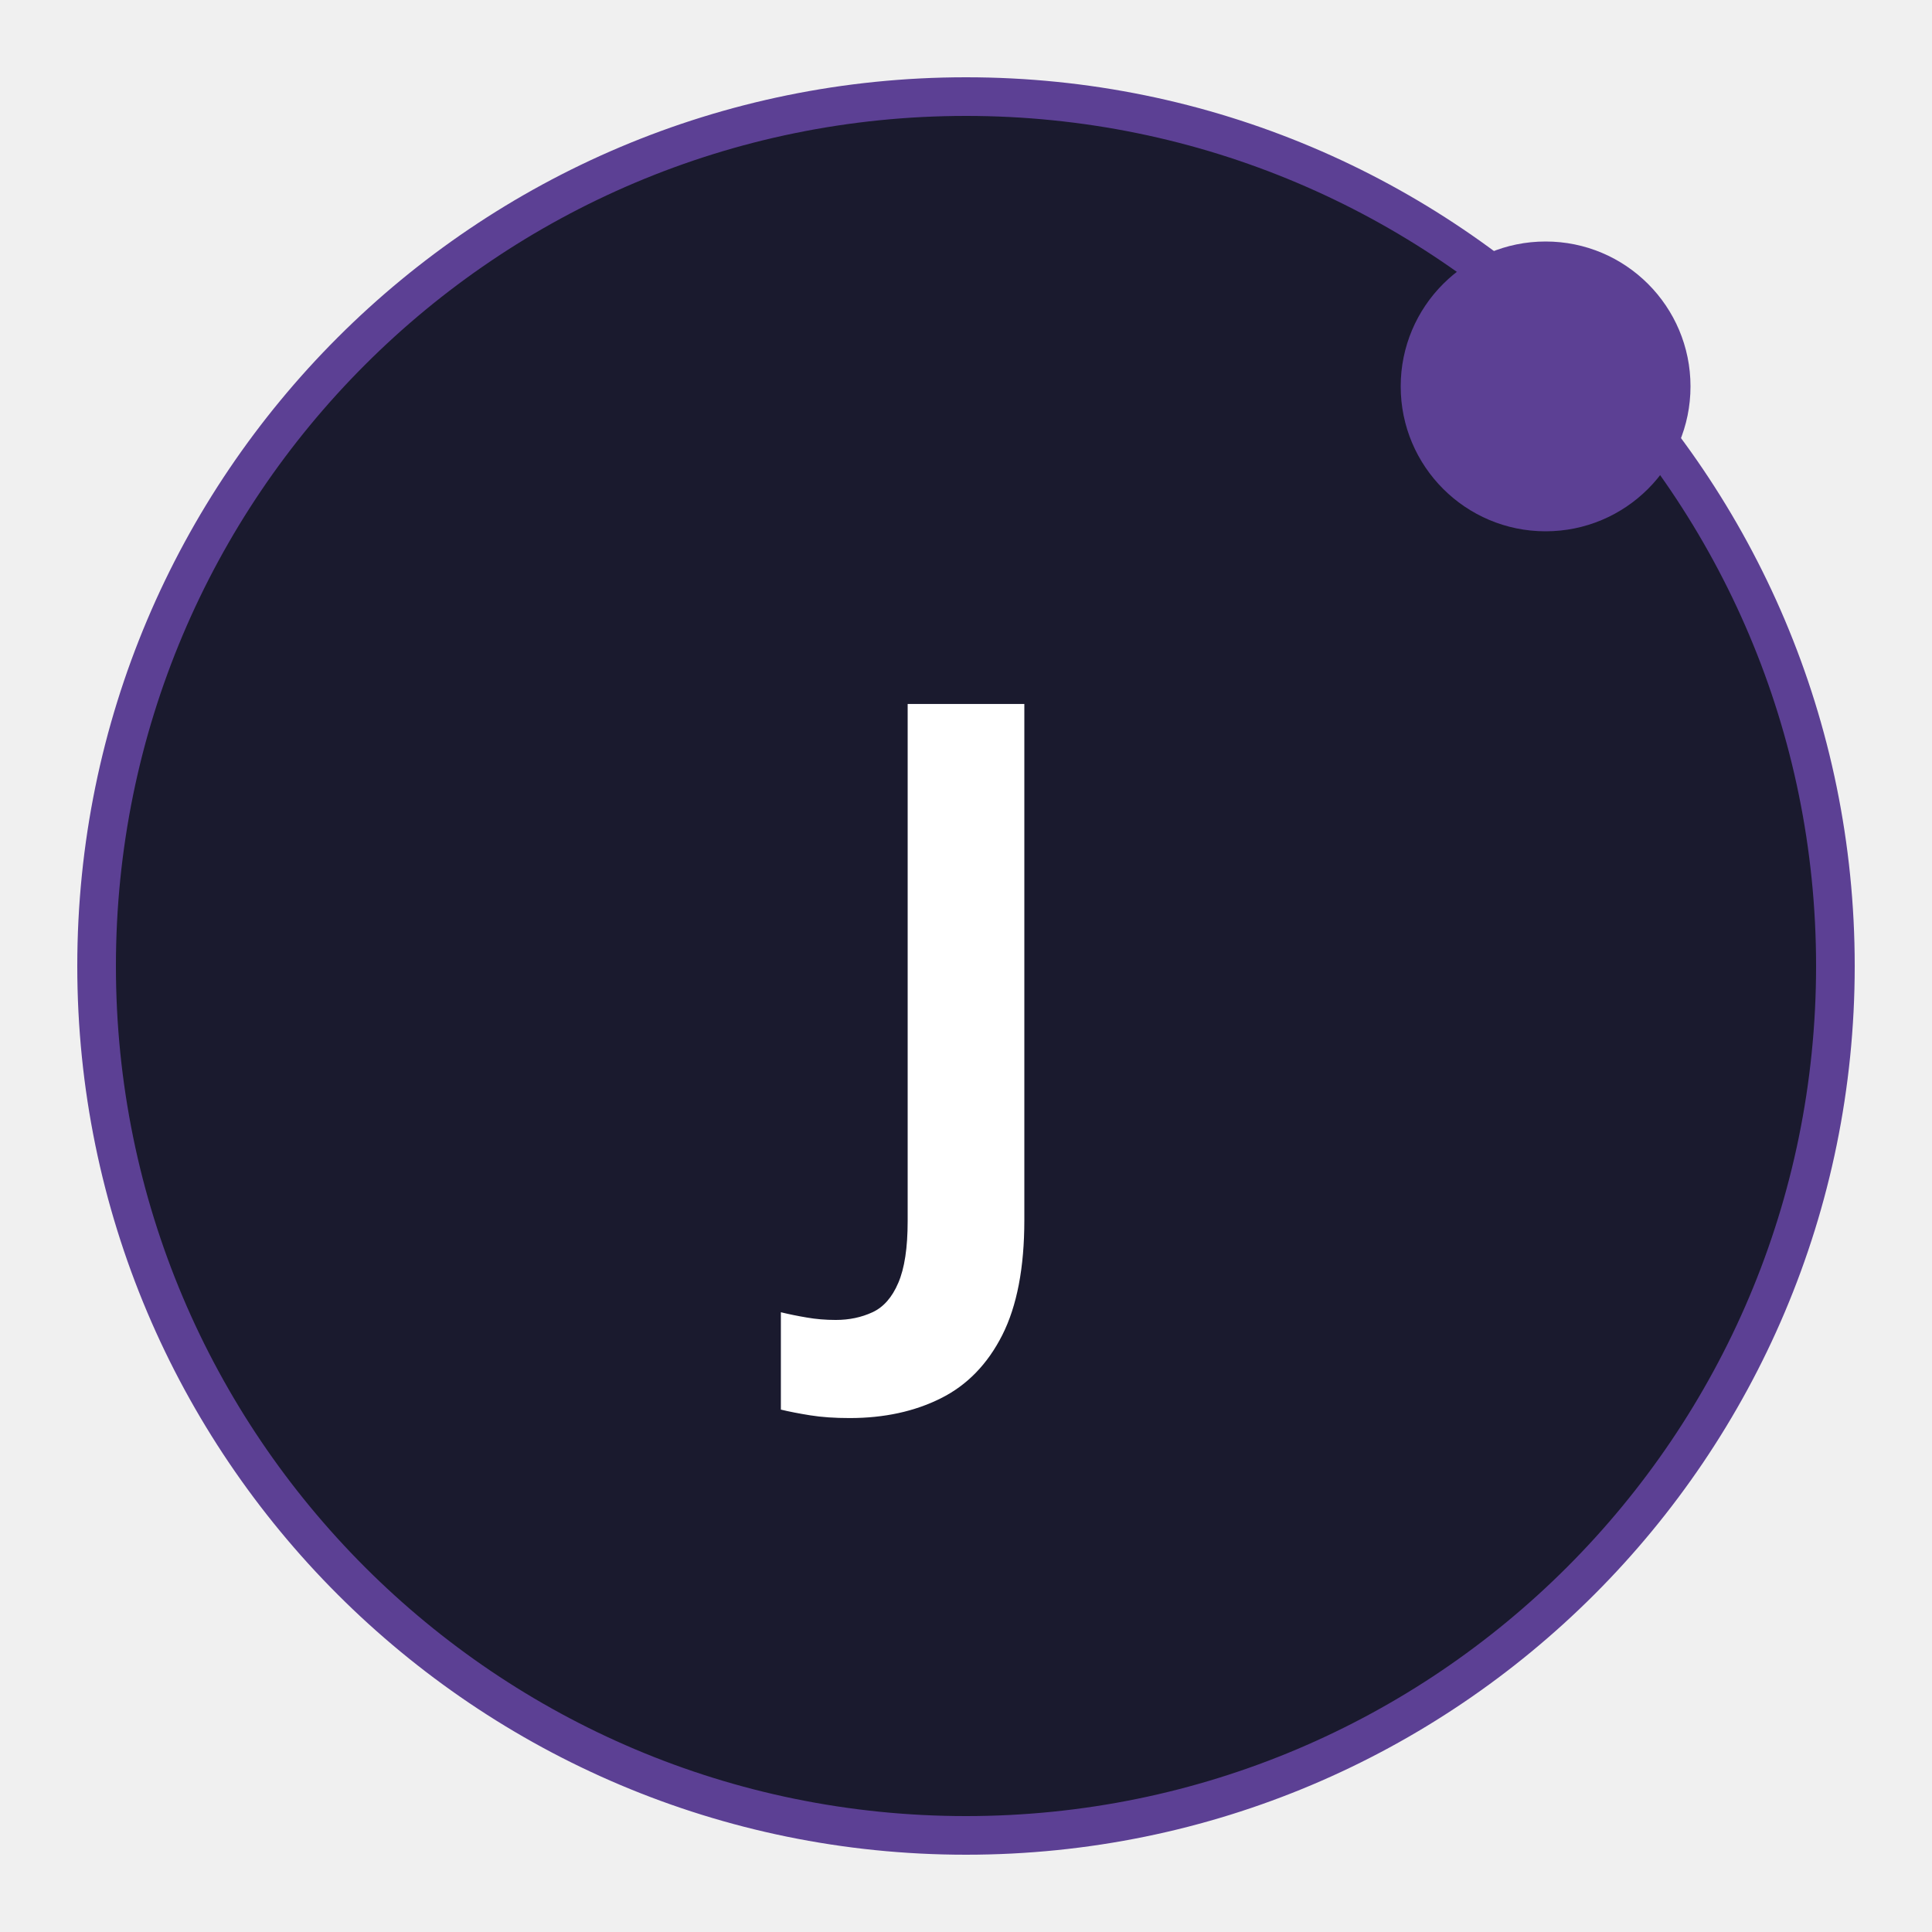
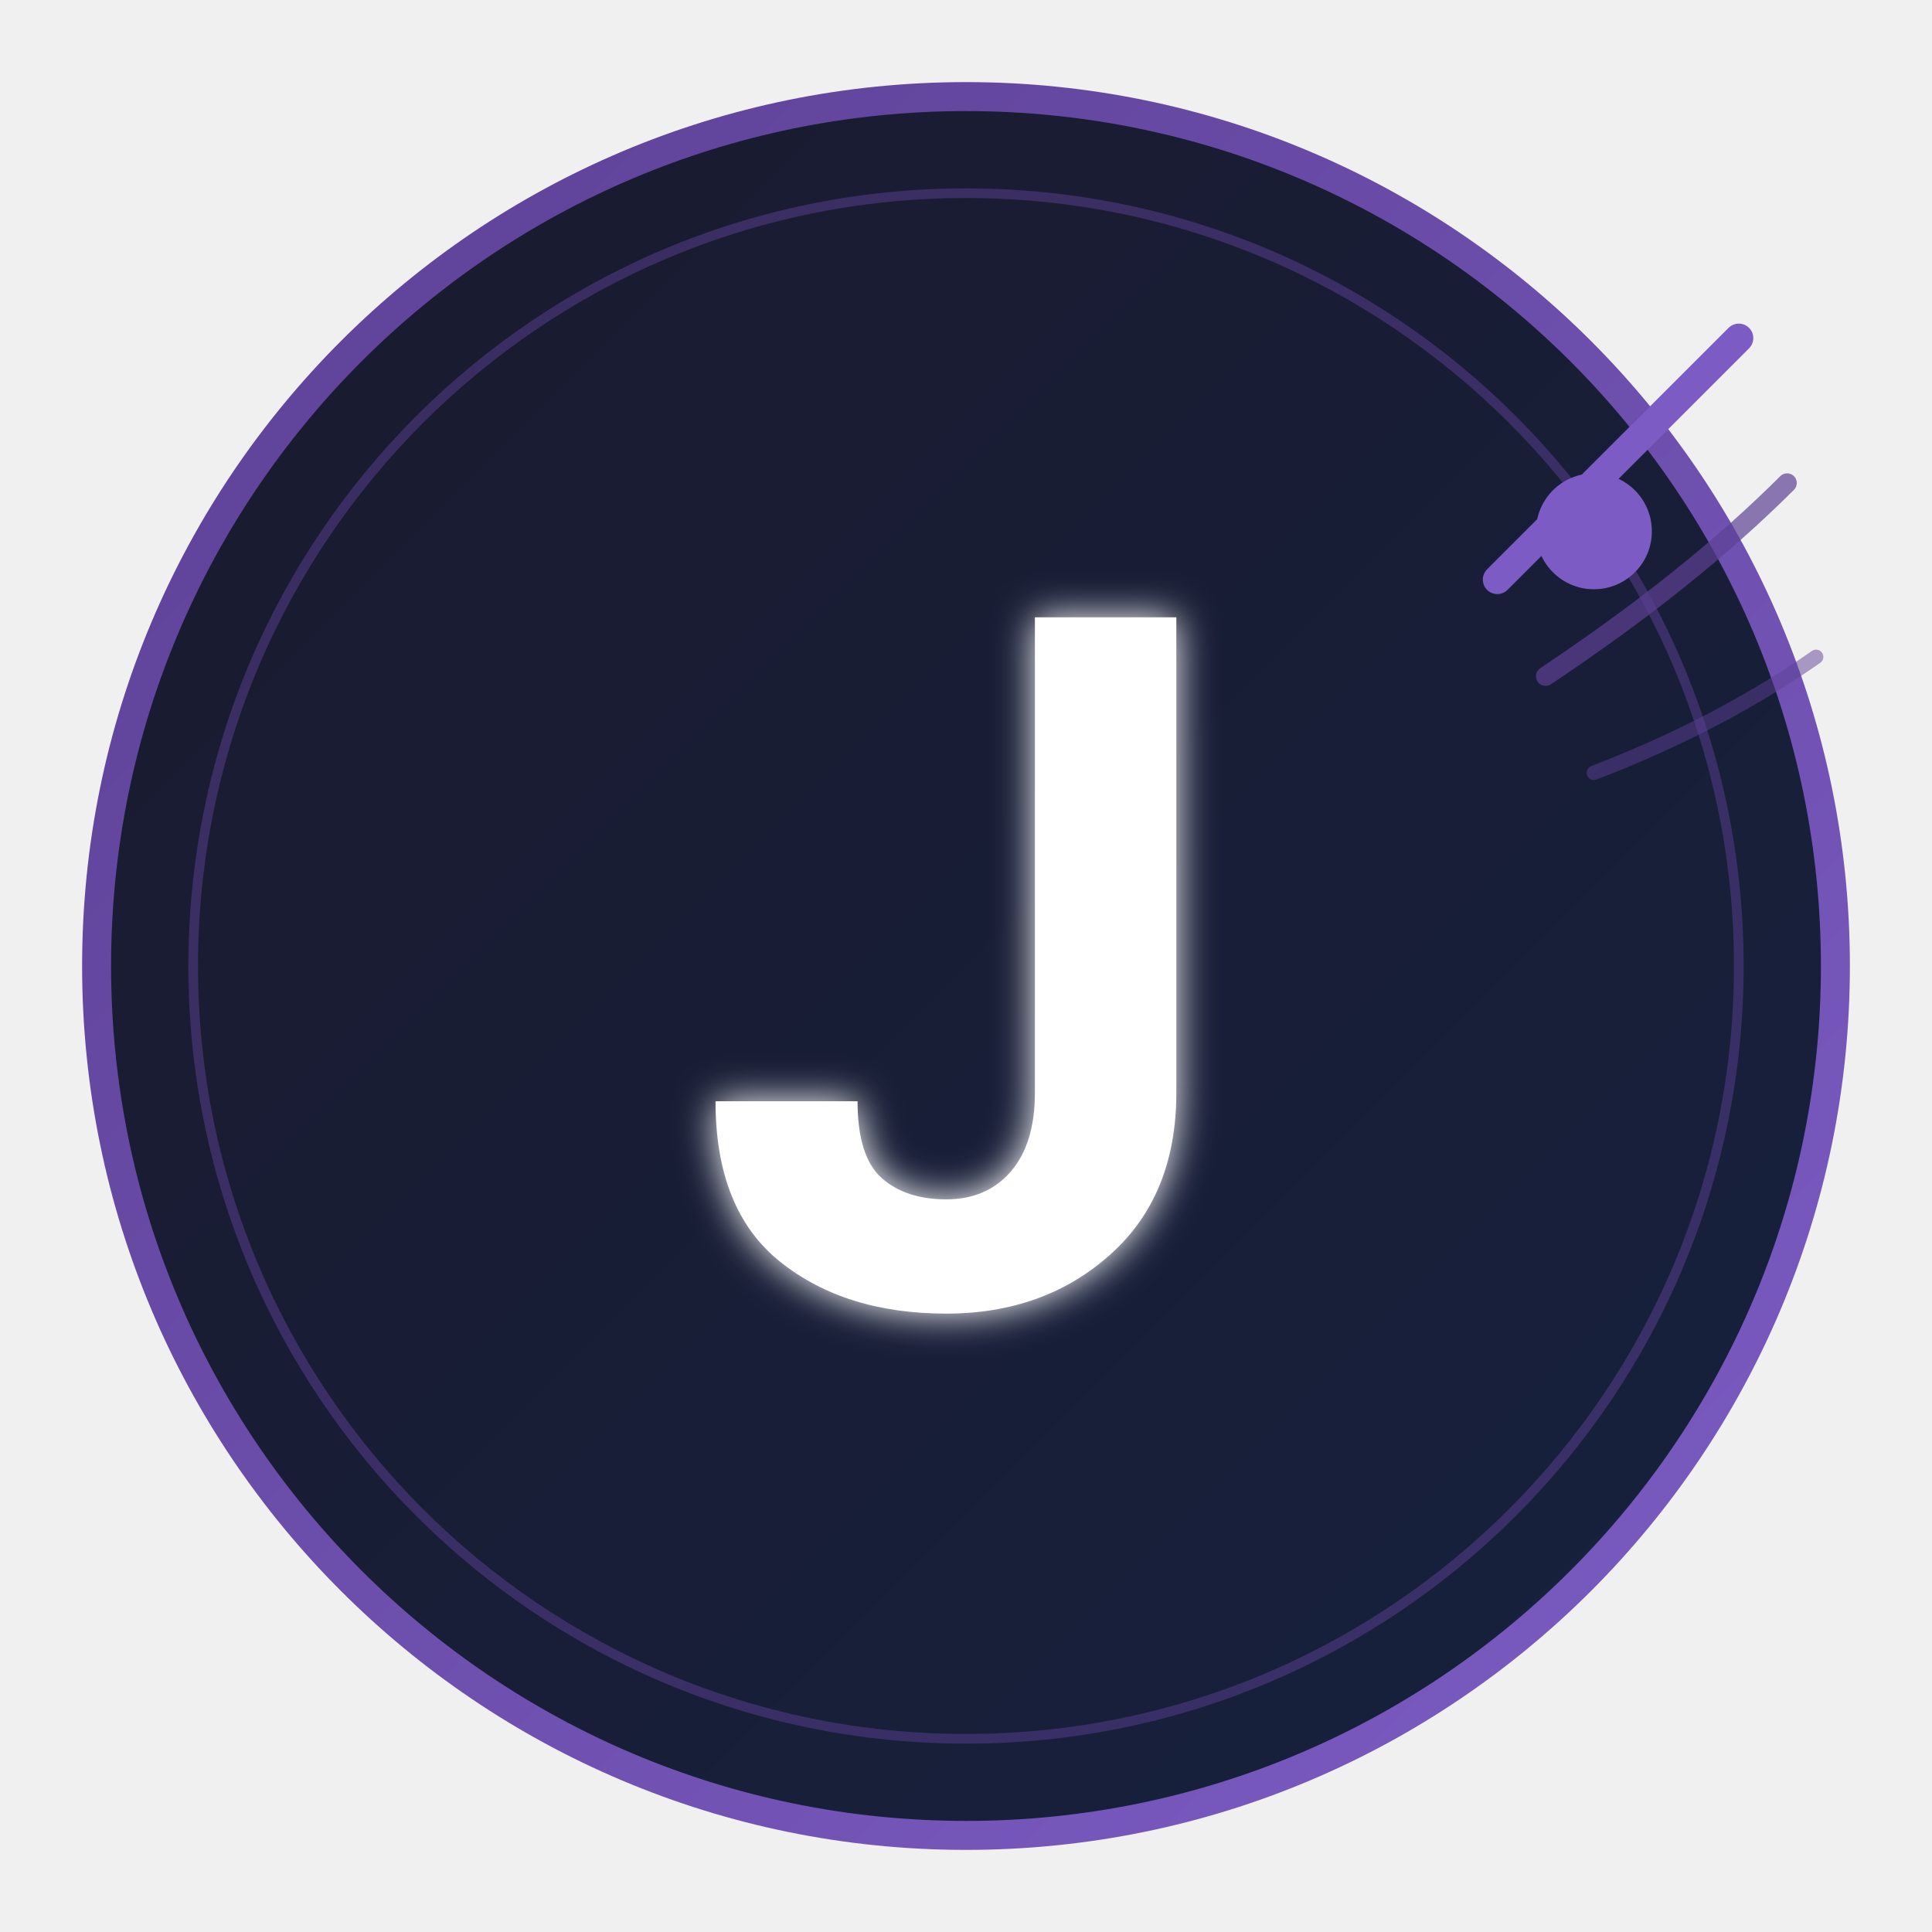
<svg xmlns="http://www.w3.org/2000/svg" viewBox="0 0 200 200">
-   <circle cx="100" cy="100" r="90" fill="#1a1a2e" stroke="#5c4094" stroke-width="4" />
-   <text x="100" y="130" font-family="system-ui, sans-serif" font-size="80" font-weight="bold" fill="#fff" text-anchor="middle">J</text>
-   <circle cx="160" cy="40" r="15" fill="#5c4094" />
+   <defs>
+     <linearGradient id="bg" x1="0%" y1="0%" x2="100%" y2="100%">
+       <stop offset="0%" style="stop-color:#1a1a2e" />
+       <stop offset="100%" style="stop-color:#16213e" />
+     </linearGradient>
+     <linearGradient id="accent" x1="0%" y1="0%" x2="100%" y2="100%">
+       <stop offset="0%" style="stop-color:#5c4094" />
+       <stop offset="100%" style="stop-color:#7c5cc4" />
+     </linearGradient>
+     <filter id="glow">
+       <feGaussianBlur stdDeviation="2" result="coloredBlur" />
+       <feMerge>
+         <feMergeNode in="coloredBlur" />
+         <feMergeNode in="SourceGraphic" />
+       </feMerge>
+     </filter>
+   </defs>
+   <circle cx="100" cy="100" r="90" fill="url(#bg)" stroke="url(#accent)" stroke-width="3" />
+   <circle cx="100" cy="100" r="80" fill="none" stroke="#5c4094" stroke-width="1" opacity="0.5" />
+   <text x="100" y="135" font-family="-apple-system, BlinkMacSystemFont, 'Segoe UI', Roboto, sans-serif" font-size="100" font-weight="700" fill="#ffffff" text-anchor="middle" filter="url(#glow)">J</text>
+   <path d="M 155 60 Q 170 45 180 35" stroke="#7c5cc4" stroke-width="3" fill="none" stroke-linecap="round" />
+   <path d="M 160 70 Q 175 60 185 50" stroke="#5c4094" stroke-width="2" fill="none" stroke-linecap="round" opacity="0.7" />
+   <path d="M 165 80 Q 178 75 188 68" stroke="#5c4094" stroke-width="1.5" fill="none" stroke-linecap="round" opacity="0.5" />
+   <circle cx="165" cy="55" r="6" fill="#7c5cc4" />
</svg>
